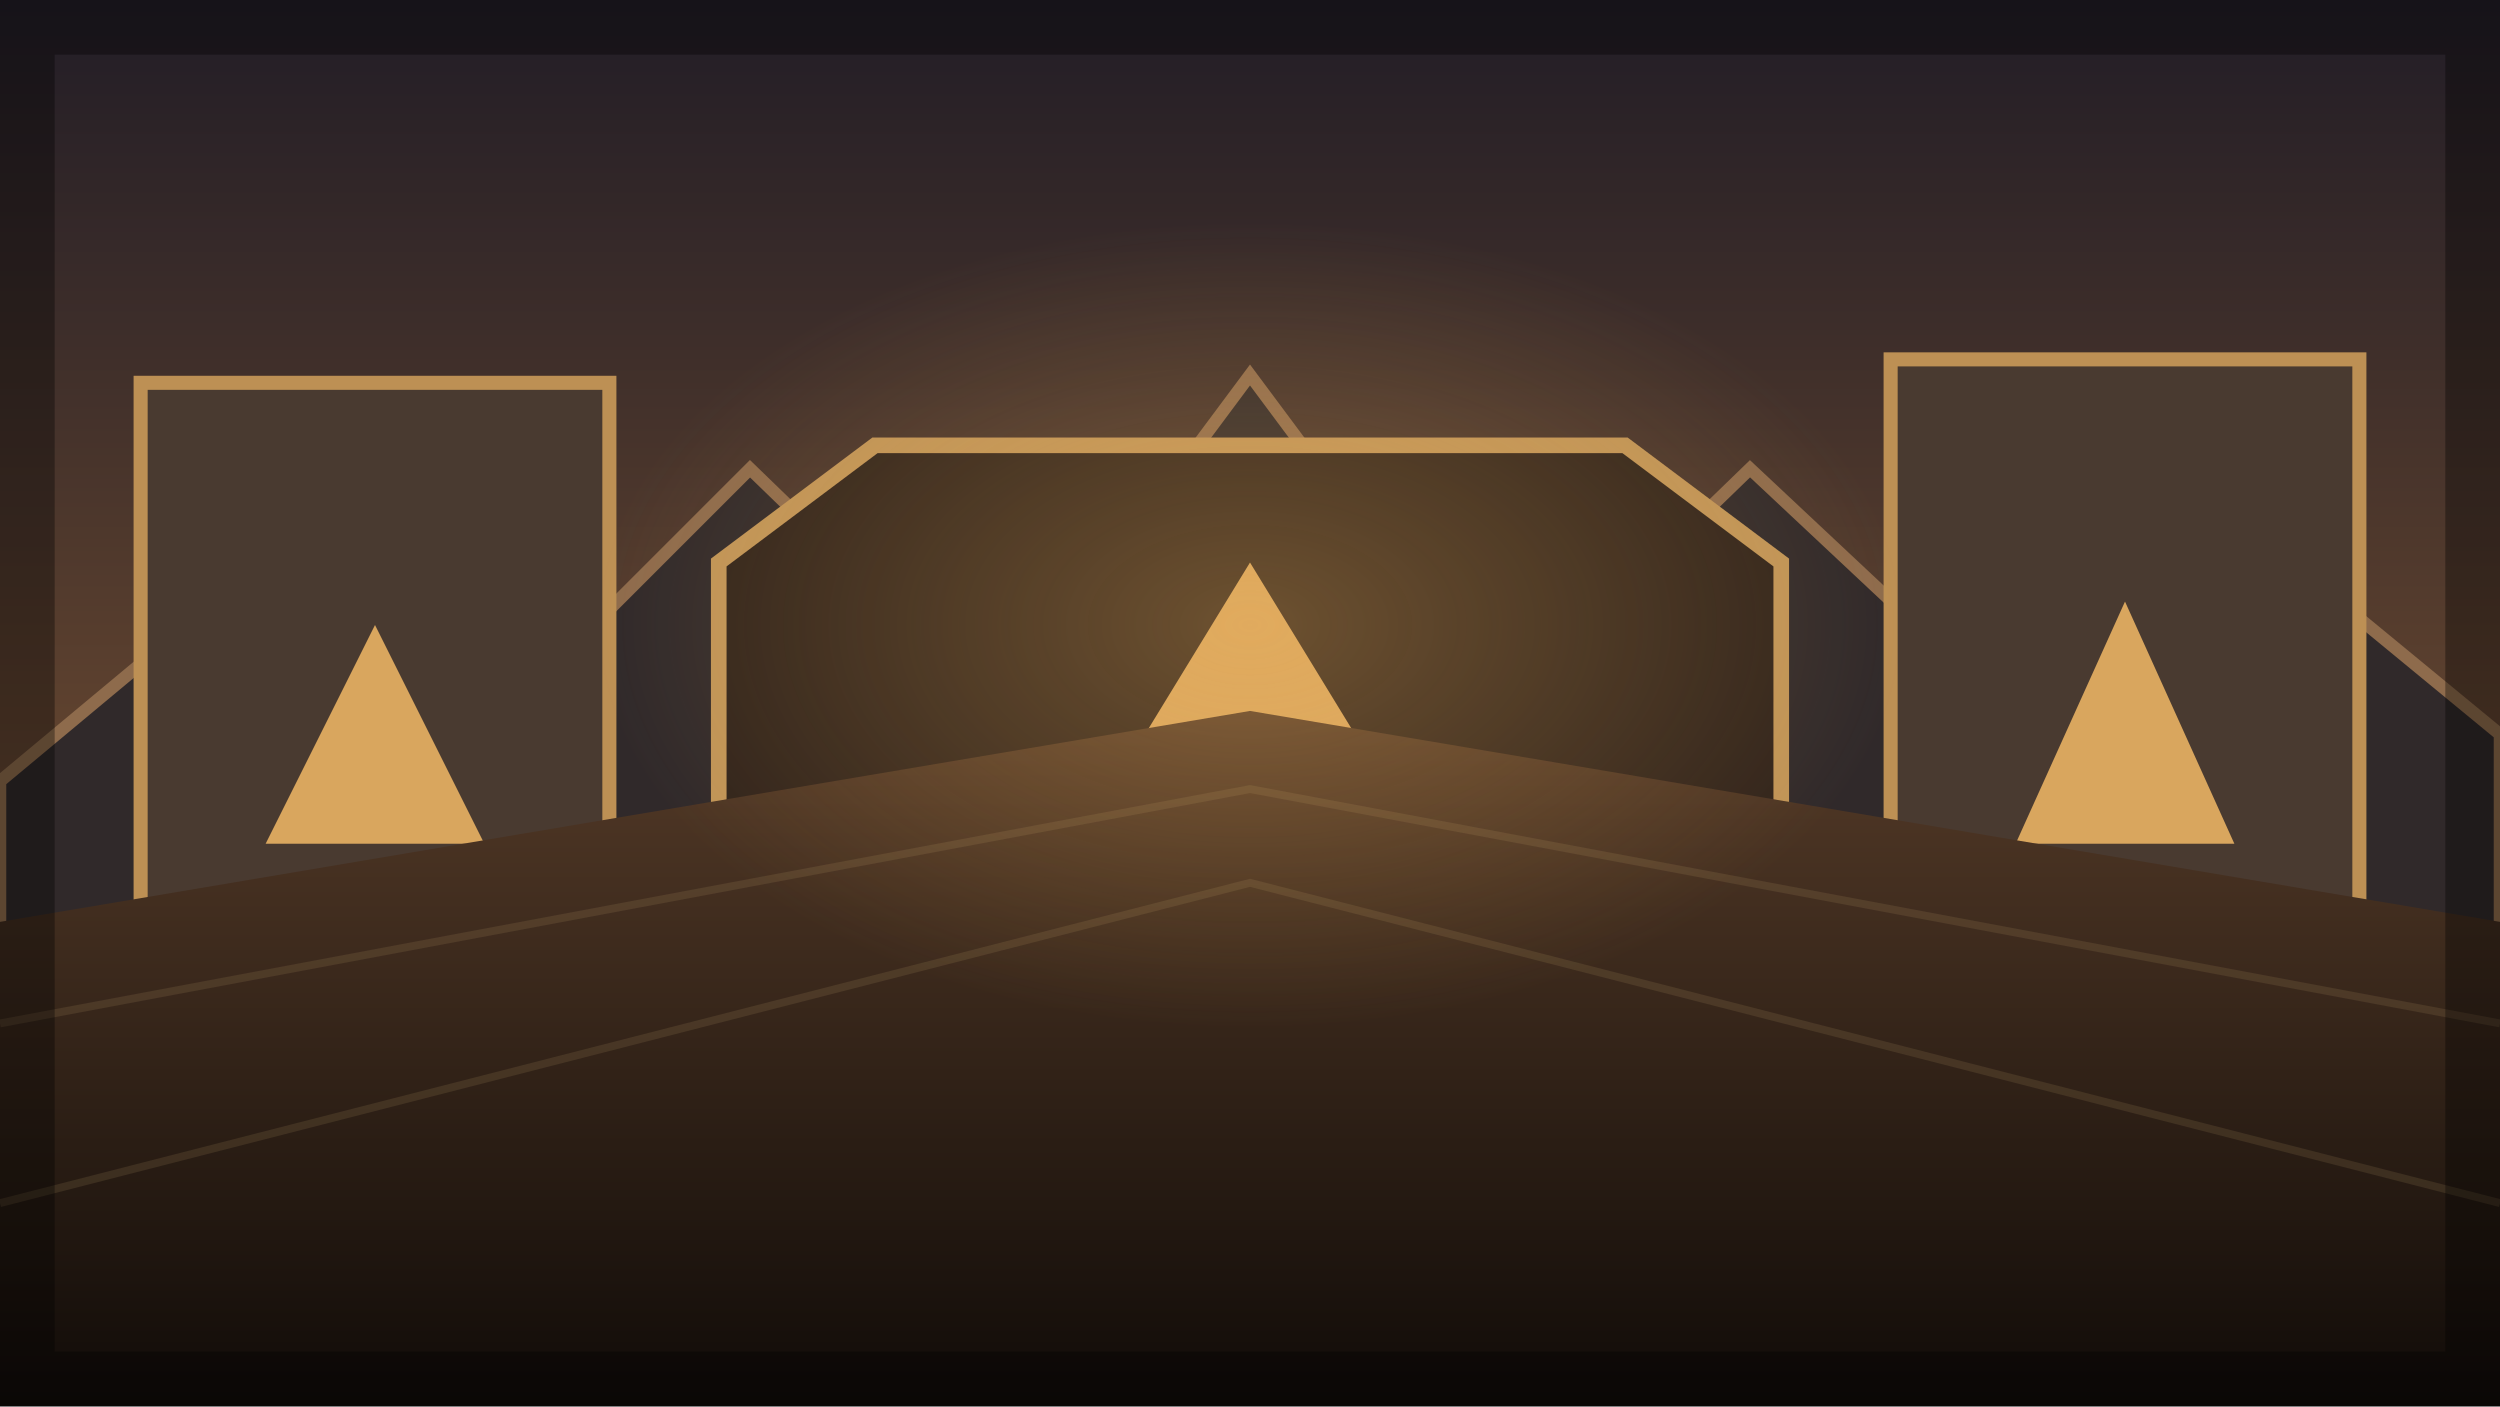
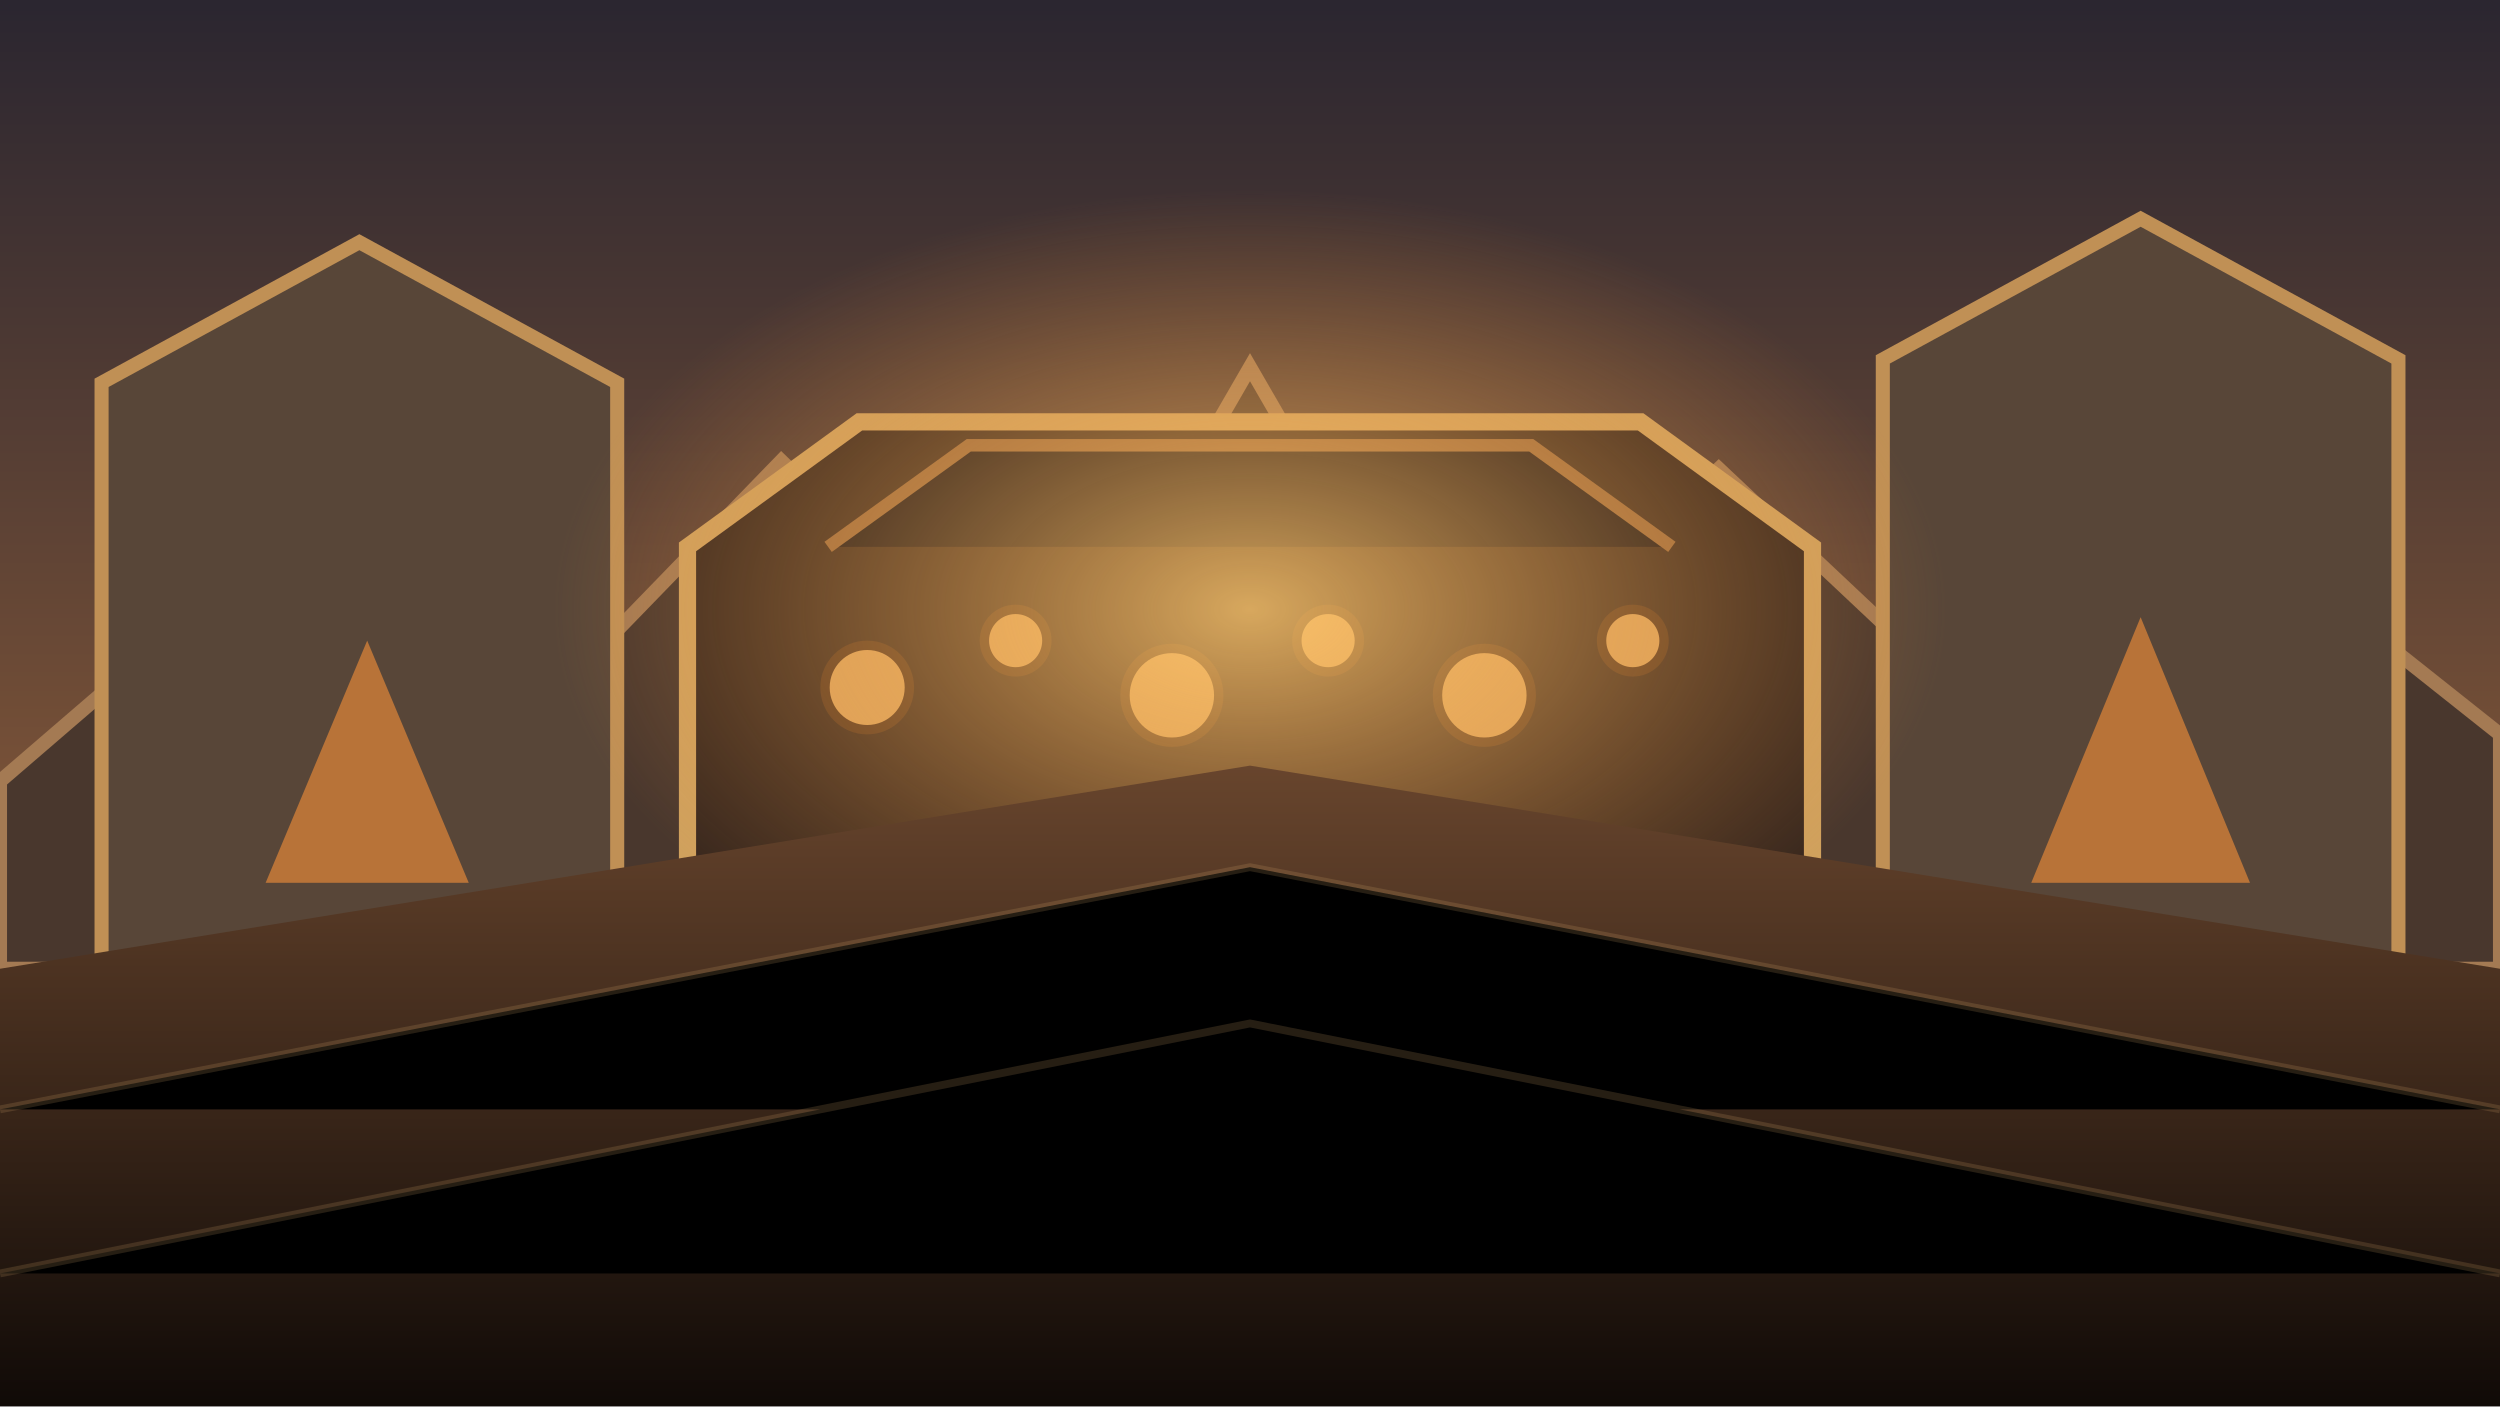
- <svg xmlns="http://www.w3.org/2000/svg" viewBox="0 0 1600 900" preserveAspectRatio="xMidYMid slice">
+ <svg xmlns="http://www.w3.org/2000/svg" viewBox="0 0 1600 900">
  <defs>
    <linearGradient id="s" x2="0" y2="1">
-       <stop stop-color="#221d26" />
-       <stop offset=".55" stop-color="#62442f" />
-       <stop offset="1" stop-color="#100d11" />
+       <stop stop-color="#2b2630" />
+       <stop offset=".55" stop-color="#765037" />
+       <stop offset="1" stop-color="#120d0f" />
    </linearGradient>
-     <linearGradient id="g" x2="0" y2="1">
-       <stop stop-color="#553b28" />
-       <stop offset="1" stop-color="#100b08" />
+     <linearGradient id="f" x2="0" y2="1">
+       <stop stop-color="#68452d" />
+       <stop offset="1" stop-color="#100a07" />
    </linearGradient>
    <radialGradient id="l">
-       <stop stop-color="#f0b45d" stop-opacity=".8" />
-       <stop offset="1" stop-color="#f0b45d" stop-opacity="0" />
+       <stop stop-color="#ffc86e" stop-opacity=".8" />
+       <stop offset="1" stop-color="#e68d3b" stop-opacity="0" />
    </radialGradient>
  </defs>
  <rect width="1600" height="900" fill="url(#s)" />
-   <path d="M0 500L180 350L330 450L480 300L640 455L800 240L960 455L1120 300L1280 450L1430 330L1600 470V610H0Z" fill="#30292a" stroke="#8e6b4c" stroke-width="8" />
-   <g fill="#493a30" stroke="#bd9054" stroke-width="9">
-     <path d="M90 610V245H390V610Z" />
-     <path d="M1210 610V230H1510V610Z" />
+   <path d="M0 500L180 345L340 460L500 295L670 460L800 235L930 460L1100 300L1270 460L1430 335L1600 470V620H0Z" fill="#49372d" stroke="#a47a53" stroke-width="9" />
+   <g fill="#584638" stroke="#c09055" stroke-width="9">
+     <path d="M65 620V245L230 155L395 245V620Z" />
+     <path d="M1205 620V230L1370 140L1535 230V620Z" />
  </g>
-   <path d="M460 610V360L560 285H1040L1140 360V610Z" fill="#30231b" stroke="#c09457" stroke-width="10" />
-   <g fill="#d9a65e">
-     <path d="M170 540L240 400L310 540Z" />
-     <path d="M1290 540L1360 385L1430 540Z" />
-     <path d="M690 540L800 360L910 540Z" />
+   <path d="M440 620V350L550 270H1050L1160 350V620Z" fill="#39281e" stroke="#d0a15d" stroke-width="11" />
+   <path d="M530 350L620 285H980L1070 350" fill="#171317" stroke="#9a693c" stroke-width="8" />
+   <g fill="#dba35c" stroke="#56361e" stroke-width="6">
+     <circle cx="555" cy="440" r="27" />
+     <circle cx="650" cy="410" r="20" />
+     <circle cx="750" cy="445" r="30" />
+     <circle cx="850" cy="410" r="20" />
+     <circle cx="950" cy="445" r="30" />
+     <circle cx="1045" cy="410" r="20" />
  </g>
-   <path d="M0 590L800 455L1600 590V900H0Z" fill="url(#g)" />
-   <path d="M0 655L800 505L1600 655M0 770L800 565L1600 770" fill="none" stroke="#d4b47a" stroke-opacity=".13" stroke-width="5" />
-   <ellipse cx="800" cy="400" rx="420" ry="260" fill="url(#l)" opacity=".4" />
-   <rect width="1600" height="900" fill="none" stroke="#000" stroke-opacity=".35" stroke-width="70" />
+   <g fill="#b87338">
+     <path d="M170 565L235 410L300 565Z" />
+     <path d="M1300 565L1370 395L1440 565Z" />
+   </g>
+   <ellipse cx="800" cy="390" rx="450" ry="270" fill="url(#l)" />
+   <path d="M0 620L800 490L1600 620V900H0Z" fill="url(#f)" />
+   <path d="M0 710L800 555L1600 710M0 815L800 655L1600 815" stroke="#d6a76a" stroke-opacity=".18" stroke-width="5" />
</svg>
